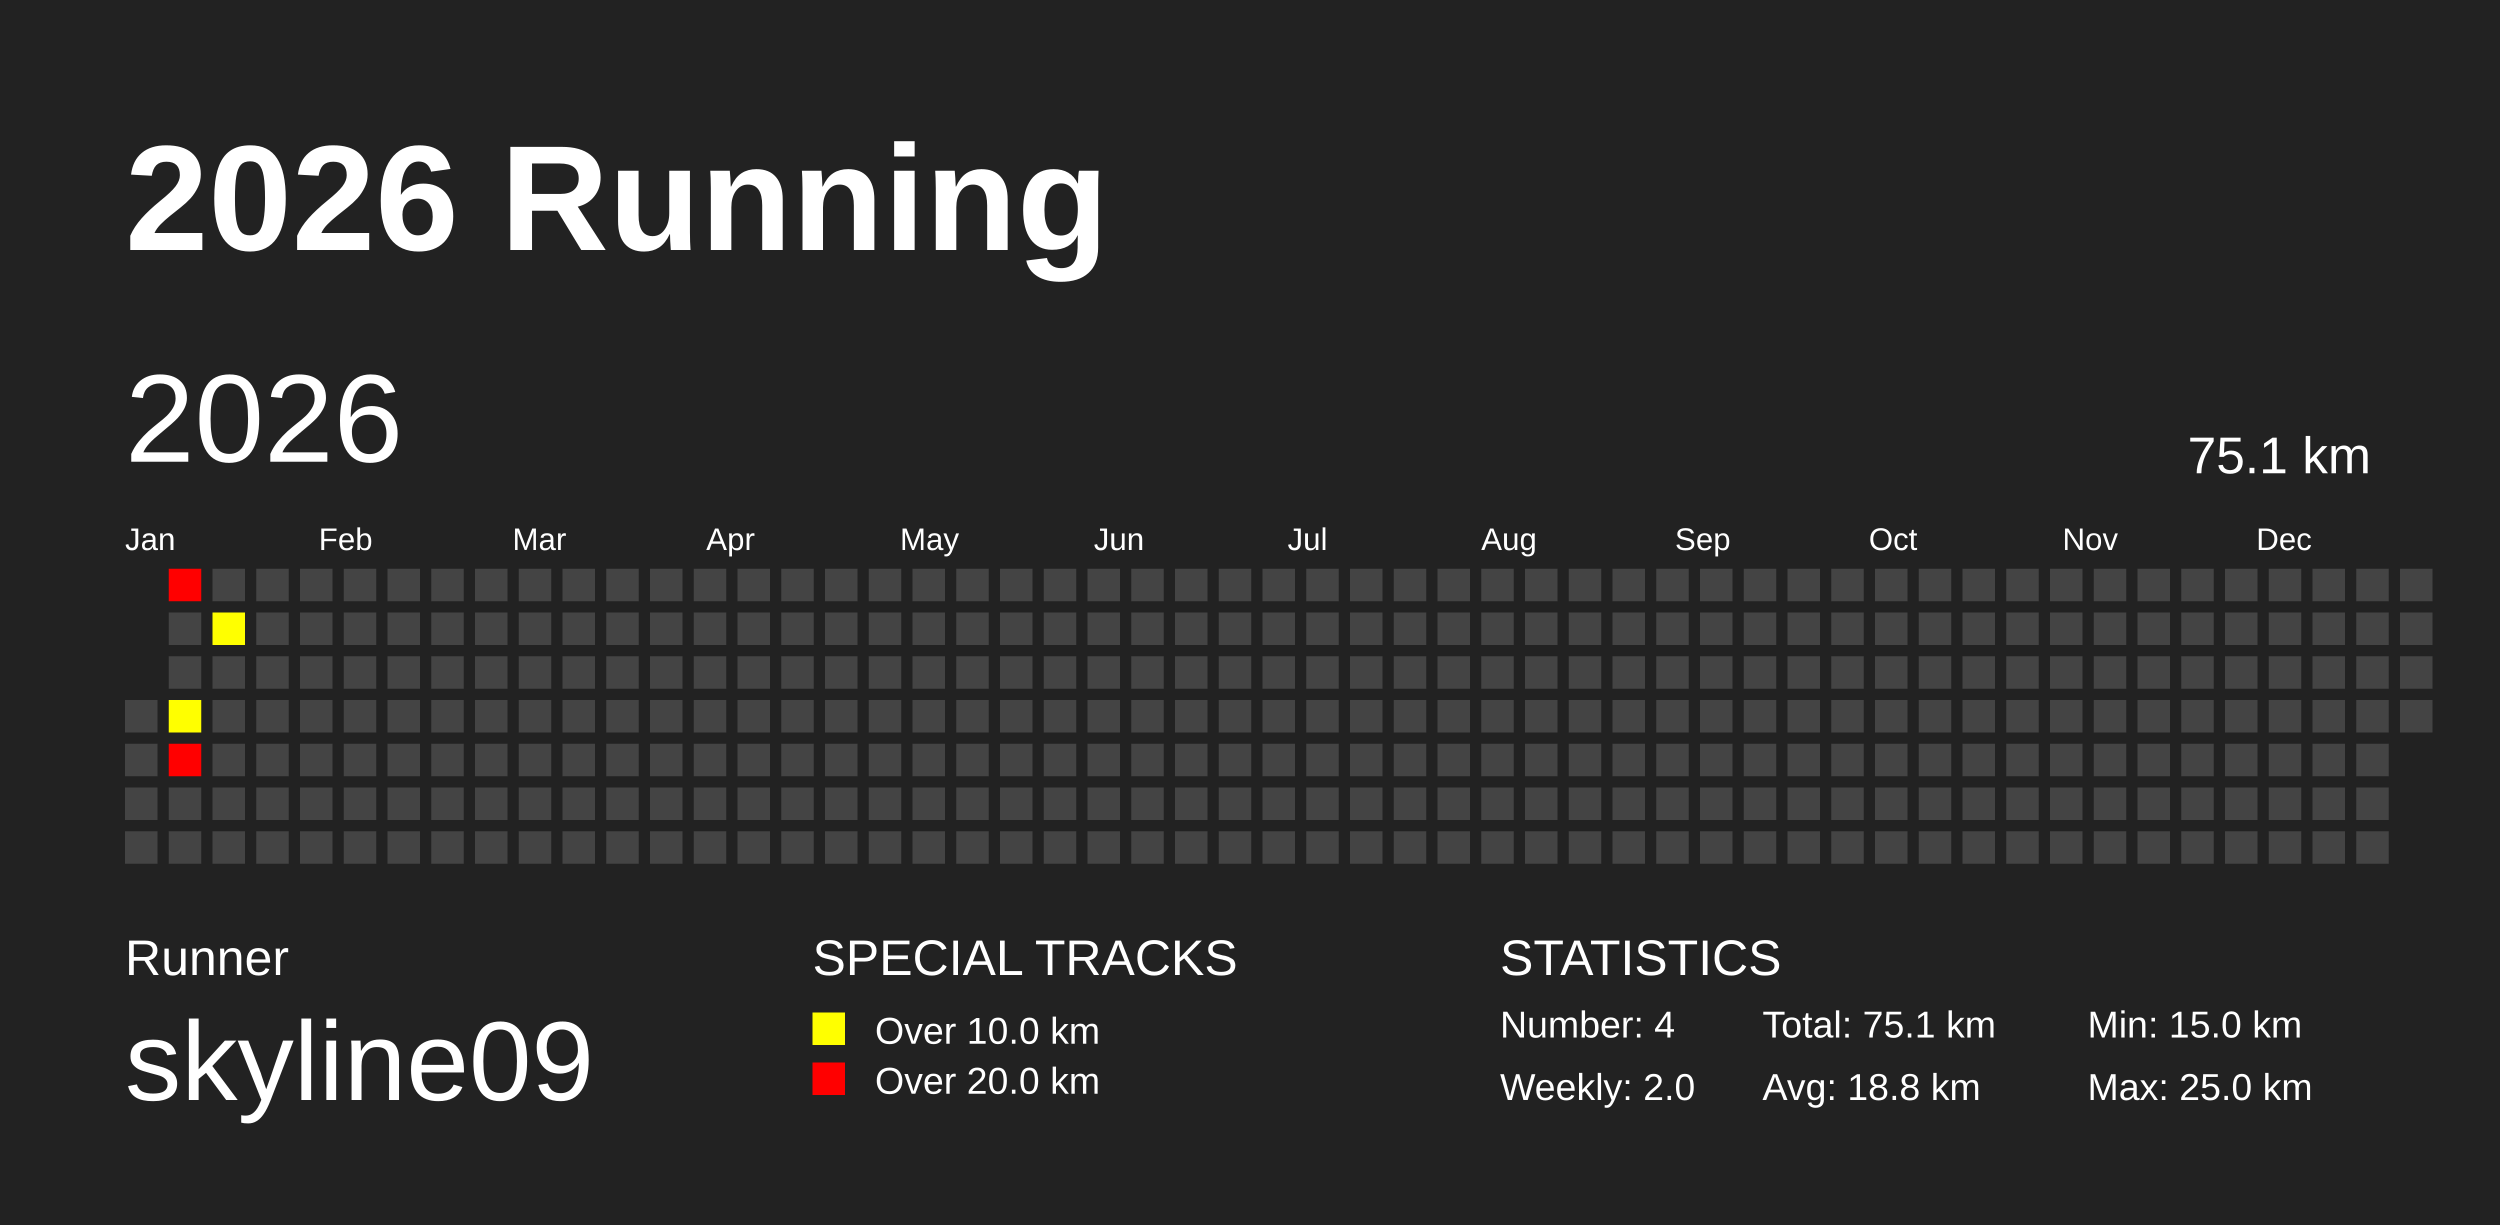
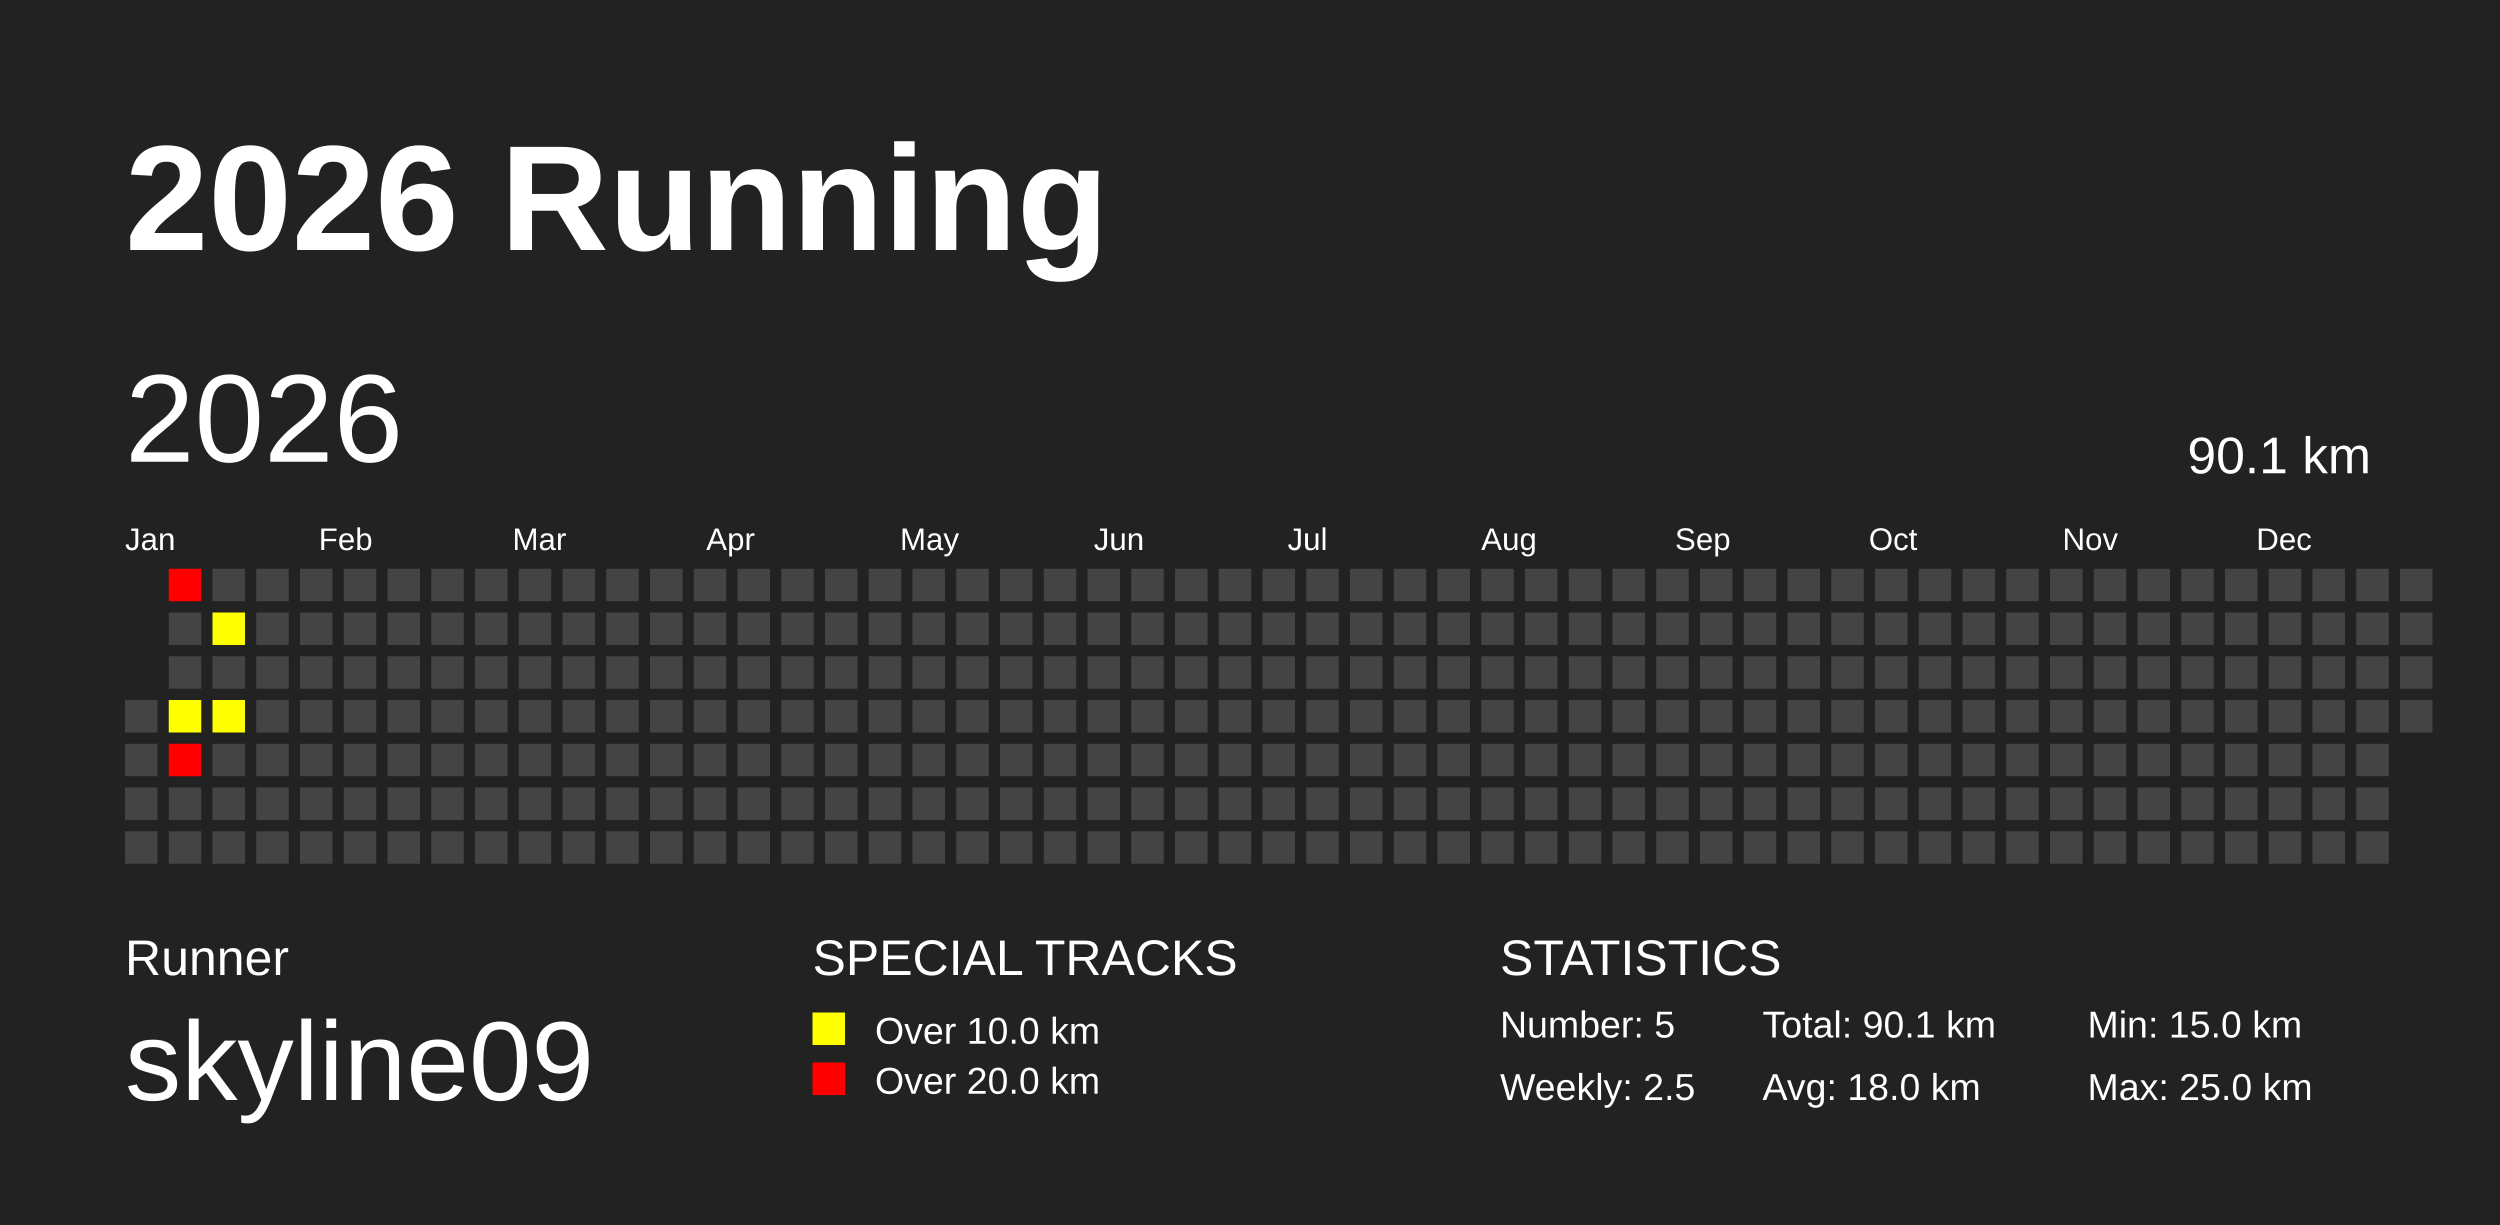
<svg xmlns="http://www.w3.org/2000/svg" baseProfile="full" height="98mm" version="1.1" viewBox="0,0,200,98" width="200mm">
  <defs />
  <rect fill="#222222" height="98" width="200" x="0" y="0" />
  <text fill="#FFFFFF" style="font-size:12px; font-family:Arial; font-weight:bold;" x="10" y="20">2026 Running</text>
  <text fill="#FFFFFF" style="font-size:4px; font-family:Arial" x="10" y="78">Runner</text>
  <text fill="#FFFFFF" style="font-size:9px; font-family:Arial" x="10" y="88">skyline09</text>
  <text fill="#FFFFFF" style="font-size:4px; font-family:Arial" x="65" y="78">SPECIAL TRACKS</text>
  <rect fill="yellow" height="2.6" width="2.6" x="65" y="81" />
  <text fill="#FFFFFF" style="font-size:3px; font-family:Arial" x="70" y="83.5">Over 10.0 km</text>
  <rect fill="red" height="2.6" width="2.6" x="65" y="85" />
  <text fill="#FFFFFF" style="font-size:3px; font-family:Arial" x="70" y="87.5">Over 20.0 km</text>
  <text fill="#FFFFFF" style="font-size:4px; font-family:Arial" x="120" y="78">STATISTICS</text>
-   <text fill="#FFFFFF" style="font-size:3px; font-family:Arial" x="120" y="83">Number: 4</text>
-   <text fill="#FFFFFF" style="font-size:3px; font-family:Arial" x="120" y="88">Weekly: 2.0</text>
-   <text fill="#FFFFFF" style="font-size:3px; font-family:Arial" x="141" y="83">Total: 75.1 km</text>
-   <text fill="#FFFFFF" style="font-size:3px; font-family:Arial" x="141" y="88">Avg: 18.8 km</text>
+   <text fill="#FFFFFF" style="font-size:3px; font-family:Arial" x="120" y="83">Number: 5</text>
+   <text fill="#FFFFFF" style="font-size:3px; font-family:Arial" x="120" y="88">Weekly: 2.5</text>
+   <text fill="#FFFFFF" style="font-size:3px; font-family:Arial" x="141" y="83">Total: 90.1 km</text>
+   <text fill="#FFFFFF" style="font-size:3px; font-family:Arial" x="141" y="88">Avg: 18.0 km</text>
  <text fill="#FFFFFF" style="font-size:3px; font-family:Arial" x="167" y="83">Min: 15.0 km</text>
  <text fill="#FFFFFF" style="font-size:3px; font-family:Arial" x="167" y="88">Max: 25.0 km</text>
  <text dominant-baseline="hanging" fill="#FFFFFF" style="font-size:10.0px; font-family:Arial;" x="10" y="30">2026</text>
-   <text dominant-baseline="hanging" fill="#FFFFFF" style="font-size:4.125px; font-family:Arial;" x="175" y="35">75.1 km</text>
+   <text dominant-baseline="hanging" fill="#FFFFFF" style="font-size:4.125px; font-family:Arial;" x="175" y="35">90.1 km</text>
  <text fill="#FFFFFF" style="font-size:2.5px; font-family:Arial" x="10.0" y="44">Jan</text>
  <text fill="#FFFFFF" style="font-size:2.5px; font-family:Arial" x="25.5" y="44">Feb</text>
  <text fill="#FFFFFF" style="font-size:2.5px; font-family:Arial" x="41.0" y="44">Mar</text>
  <text fill="#FFFFFF" style="font-size:2.5px; font-family:Arial" x="56.5" y="44">Apr</text>
  <text fill="#FFFFFF" style="font-size:2.5px; font-family:Arial" x="72.0" y="44">May</text>
  <text fill="#FFFFFF" style="font-size:2.5px; font-family:Arial" x="87.5" y="44">Jun</text>
  <text fill="#FFFFFF" style="font-size:2.5px; font-family:Arial" x="103.0" y="44">Jul</text>
  <text fill="#FFFFFF" style="font-size:2.5px; font-family:Arial" x="118.5" y="44">Aug</text>
  <text fill="#FFFFFF" style="font-size:2.5px; font-family:Arial" x="134.0" y="44">Sep</text>
  <text fill="#FFFFFF" style="font-size:2.5px; font-family:Arial" x="149.5" y="44">Oct</text>
  <text fill="#FFFFFF" style="font-size:2.5px; font-family:Arial" x="165.0" y="44">Nov</text>
  <text fill="#FFFFFF" style="font-size:2.5px; font-family:Arial" x="180.5" y="44">Dec</text>
  <rect fill="#444444" height="2.6" width="2.6" x="10.0" y="56.0" />
  <rect fill="#444444" height="2.6" width="2.6" x="10.0" y="59.5" />
  <rect fill="#444444" height="2.6" width="2.6" x="10.0" y="63.0" />
  <rect fill="#444444" height="2.6" width="2.6" x="10.0" y="66.5" />
  <rect fill="red" height="2.6" width="2.6" x="13.5" y="45.5" />
  <rect fill="#444444" height="2.6" width="2.6" x="13.5" y="49.0" />
  <rect fill="#444444" height="2.6" width="2.6" x="13.5" y="52.5" />
  <rect fill="#ffff00" height="2.6" width="2.6" x="13.5" y="56.0" />
  <rect fill="red" height="2.6" width="2.6" x="13.5" y="59.5" />
  <rect fill="#444444" height="2.6" width="2.6" x="13.5" y="63.0" />
  <rect fill="#444444" height="2.6" width="2.6" x="13.5" y="66.5" />
  <rect fill="#444444" height="2.6" width="2.6" x="17.0" y="45.5" />
  <rect fill="#ffff00" height="2.6" width="2.6" x="17.0" y="49.0" />
  <rect fill="#444444" height="2.6" width="2.6" x="17.0" y="52.5" />
-   <rect fill="#444444" height="2.6" width="2.6" x="17.0" y="56.0" />
+   <rect fill="#ffff00" height="2.6" width="2.6" x="17.0" y="56.0" />
  <rect fill="#444444" height="2.6" width="2.6" x="17.0" y="59.5" />
  <rect fill="#444444" height="2.6" width="2.6" x="17.0" y="63.0" />
  <rect fill="#444444" height="2.6" width="2.6" x="17.0" y="66.5" />
  <rect fill="#444444" height="2.6" width="2.6" x="20.5" y="45.5" />
  <rect fill="#444444" height="2.6" width="2.6" x="20.5" y="49.0" />
  <rect fill="#444444" height="2.6" width="2.6" x="20.5" y="52.5" />
  <rect fill="#444444" height="2.6" width="2.6" x="20.5" y="56.0" />
  <rect fill="#444444" height="2.6" width="2.6" x="20.5" y="59.5" />
  <rect fill="#444444" height="2.6" width="2.6" x="20.5" y="63.0" />
  <rect fill="#444444" height="2.6" width="2.6" x="20.5" y="66.5" />
  <rect fill="#444444" height="2.6" width="2.6" x="24.0" y="45.5" />
  <rect fill="#444444" height="2.6" width="2.6" x="24.0" y="49.0" />
  <rect fill="#444444" height="2.6" width="2.6" x="24.0" y="52.5" />
  <rect fill="#444444" height="2.6" width="2.6" x="24.0" y="56.0" />
  <rect fill="#444444" height="2.6" width="2.6" x="24.0" y="59.5" />
  <rect fill="#444444" height="2.6" width="2.6" x="24.0" y="63.0" />
  <rect fill="#444444" height="2.6" width="2.6" x="24.0" y="66.5" />
  <rect fill="#444444" height="2.6" width="2.6" x="27.5" y="45.5" />
  <rect fill="#444444" height="2.6" width="2.6" x="27.5" y="49.0" />
  <rect fill="#444444" height="2.6" width="2.6" x="27.5" y="52.5" />
  <rect fill="#444444" height="2.6" width="2.6" x="27.5" y="56.0" />
  <rect fill="#444444" height="2.6" width="2.6" x="27.5" y="59.5" />
  <rect fill="#444444" height="2.6" width="2.6" x="27.5" y="63.0" />
  <rect fill="#444444" height="2.6" width="2.6" x="27.5" y="66.5" />
  <rect fill="#444444" height="2.6" width="2.6" x="31.0" y="45.5" />
  <rect fill="#444444" height="2.6" width="2.6" x="31.0" y="49.0" />
  <rect fill="#444444" height="2.6" width="2.6" x="31.0" y="52.5" />
  <rect fill="#444444" height="2.6" width="2.6" x="31.0" y="56.0" />
  <rect fill="#444444" height="2.6" width="2.6" x="31.0" y="59.5" />
  <rect fill="#444444" height="2.6" width="2.6" x="31.0" y="63.0" />
  <rect fill="#444444" height="2.6" width="2.6" x="31.0" y="66.5" />
  <rect fill="#444444" height="2.6" width="2.6" x="34.5" y="45.5" />
  <rect fill="#444444" height="2.6" width="2.6" x="34.5" y="49.0" />
  <rect fill="#444444" height="2.6" width="2.6" x="34.5" y="52.5" />
  <rect fill="#444444" height="2.6" width="2.6" x="34.5" y="56.0" />
  <rect fill="#444444" height="2.6" width="2.6" x="34.5" y="59.5" />
  <rect fill="#444444" height="2.6" width="2.6" x="34.5" y="63.0" />
  <rect fill="#444444" height="2.6" width="2.6" x="34.5" y="66.5" />
  <rect fill="#444444" height="2.6" width="2.6" x="38.0" y="45.5" />
  <rect fill="#444444" height="2.6" width="2.6" x="38.0" y="49.0" />
  <rect fill="#444444" height="2.6" width="2.6" x="38.0" y="52.5" />
  <rect fill="#444444" height="2.6" width="2.6" x="38.0" y="56.0" />
  <rect fill="#444444" height="2.6" width="2.6" x="38.0" y="59.5" />
  <rect fill="#444444" height="2.6" width="2.6" x="38.0" y="63.0" />
  <rect fill="#444444" height="2.6" width="2.6" x="38.0" y="66.5" />
  <rect fill="#444444" height="2.6" width="2.6" x="41.5" y="45.5" />
  <rect fill="#444444" height="2.6" width="2.6" x="41.5" y="49.0" />
  <rect fill="#444444" height="2.6" width="2.6" x="41.5" y="52.5" />
  <rect fill="#444444" height="2.6" width="2.6" x="41.5" y="56.0" />
  <rect fill="#444444" height="2.6" width="2.6" x="41.5" y="59.5" />
  <rect fill="#444444" height="2.6" width="2.6" x="41.5" y="63.0" />
  <rect fill="#444444" height="2.6" width="2.6" x="41.5" y="66.5" />
  <rect fill="#444444" height="2.6" width="2.6" x="45.0" y="45.5" />
  <rect fill="#444444" height="2.6" width="2.6" x="45.0" y="49.0" />
  <rect fill="#444444" height="2.6" width="2.6" x="45.0" y="52.5" />
  <rect fill="#444444" height="2.6" width="2.6" x="45.0" y="56.0" />
  <rect fill="#444444" height="2.6" width="2.6" x="45.0" y="59.5" />
  <rect fill="#444444" height="2.6" width="2.6" x="45.0" y="63.0" />
  <rect fill="#444444" height="2.6" width="2.6" x="45.0" y="66.5" />
  <rect fill="#444444" height="2.6" width="2.6" x="48.5" y="45.5" />
  <rect fill="#444444" height="2.6" width="2.6" x="48.5" y="49.0" />
  <rect fill="#444444" height="2.6" width="2.6" x="48.5" y="52.5" />
  <rect fill="#444444" height="2.6" width="2.6" x="48.5" y="56.0" />
  <rect fill="#444444" height="2.6" width="2.6" x="48.5" y="59.5" />
  <rect fill="#444444" height="2.6" width="2.6" x="48.5" y="63.0" />
  <rect fill="#444444" height="2.6" width="2.6" x="48.5" y="66.5" />
  <rect fill="#444444" height="2.6" width="2.6" x="52.0" y="45.5" />
  <rect fill="#444444" height="2.6" width="2.6" x="52.0" y="49.0" />
  <rect fill="#444444" height="2.6" width="2.6" x="52.0" y="52.5" />
  <rect fill="#444444" height="2.6" width="2.6" x="52.0" y="56.0" />
  <rect fill="#444444" height="2.6" width="2.6" x="52.0" y="59.5" />
  <rect fill="#444444" height="2.6" width="2.6" x="52.0" y="63.0" />
  <rect fill="#444444" height="2.6" width="2.6" x="52.0" y="66.5" />
  <rect fill="#444444" height="2.6" width="2.6" x="55.5" y="45.5" />
  <rect fill="#444444" height="2.6" width="2.6" x="55.5" y="49.0" />
  <rect fill="#444444" height="2.6" width="2.6" x="55.5" y="52.5" />
  <rect fill="#444444" height="2.6" width="2.6" x="55.5" y="56.0" />
  <rect fill="#444444" height="2.6" width="2.6" x="55.5" y="59.5" />
  <rect fill="#444444" height="2.6" width="2.6" x="55.5" y="63.0" />
  <rect fill="#444444" height="2.6" width="2.6" x="55.5" y="66.5" />
  <rect fill="#444444" height="2.6" width="2.6" x="59.0" y="45.5" />
  <rect fill="#444444" height="2.6" width="2.6" x="59.0" y="49.0" />
  <rect fill="#444444" height="2.6" width="2.6" x="59.0" y="52.5" />
  <rect fill="#444444" height="2.6" width="2.6" x="59.0" y="56.0" />
  <rect fill="#444444" height="2.6" width="2.6" x="59.0" y="59.5" />
  <rect fill="#444444" height="2.6" width="2.6" x="59.0" y="63.0" />
  <rect fill="#444444" height="2.6" width="2.6" x="59.0" y="66.5" />
  <rect fill="#444444" height="2.6" width="2.6" x="62.5" y="45.5" />
  <rect fill="#444444" height="2.6" width="2.6" x="62.5" y="49.0" />
  <rect fill="#444444" height="2.6" width="2.6" x="62.5" y="52.5" />
  <rect fill="#444444" height="2.6" width="2.6" x="62.5" y="56.0" />
  <rect fill="#444444" height="2.6" width="2.6" x="62.5" y="59.5" />
  <rect fill="#444444" height="2.6" width="2.6" x="62.5" y="63.0" />
  <rect fill="#444444" height="2.6" width="2.6" x="62.5" y="66.5" />
  <rect fill="#444444" height="2.6" width="2.6" x="66.0" y="45.5" />
  <rect fill="#444444" height="2.6" width="2.6" x="66.0" y="49.0" />
  <rect fill="#444444" height="2.6" width="2.6" x="66.0" y="52.5" />
  <rect fill="#444444" height="2.6" width="2.6" x="66.0" y="56.0" />
  <rect fill="#444444" height="2.6" width="2.6" x="66.0" y="59.5" />
  <rect fill="#444444" height="2.6" width="2.6" x="66.0" y="63.0" />
  <rect fill="#444444" height="2.6" width="2.6" x="66.0" y="66.5" />
  <rect fill="#444444" height="2.6" width="2.6" x="69.5" y="45.5" />
  <rect fill="#444444" height="2.6" width="2.6" x="69.5" y="49.0" />
  <rect fill="#444444" height="2.6" width="2.6" x="69.5" y="52.5" />
  <rect fill="#444444" height="2.6" width="2.6" x="69.5" y="56.0" />
  <rect fill="#444444" height="2.6" width="2.6" x="69.5" y="59.5" />
  <rect fill="#444444" height="2.6" width="2.6" x="69.5" y="63.0" />
  <rect fill="#444444" height="2.6" width="2.6" x="69.5" y="66.5" />
  <rect fill="#444444" height="2.6" width="2.6" x="73.0" y="45.5" />
  <rect fill="#444444" height="2.6" width="2.6" x="73.0" y="49.0" />
  <rect fill="#444444" height="2.6" width="2.6" x="73.0" y="52.5" />
  <rect fill="#444444" height="2.6" width="2.6" x="73.0" y="56.0" />
  <rect fill="#444444" height="2.6" width="2.6" x="73.0" y="59.5" />
  <rect fill="#444444" height="2.6" width="2.6" x="73.0" y="63.0" />
  <rect fill="#444444" height="2.6" width="2.6" x="73.0" y="66.5" />
  <rect fill="#444444" height="2.6" width="2.6" x="76.5" y="45.5" />
  <rect fill="#444444" height="2.6" width="2.6" x="76.5" y="49.0" />
  <rect fill="#444444" height="2.6" width="2.6" x="76.5" y="52.5" />
  <rect fill="#444444" height="2.6" width="2.6" x="76.5" y="56.0" />
  <rect fill="#444444" height="2.6" width="2.6" x="76.5" y="59.5" />
  <rect fill="#444444" height="2.6" width="2.6" x="76.5" y="63.0" />
  <rect fill="#444444" height="2.6" width="2.6" x="76.5" y="66.5" />
  <rect fill="#444444" height="2.6" width="2.6" x="80.0" y="45.5" />
  <rect fill="#444444" height="2.6" width="2.6" x="80.0" y="49.0" />
  <rect fill="#444444" height="2.6" width="2.6" x="80.0" y="52.5" />
  <rect fill="#444444" height="2.6" width="2.6" x="80.0" y="56.0" />
  <rect fill="#444444" height="2.6" width="2.6" x="80.0" y="59.5" />
  <rect fill="#444444" height="2.6" width="2.6" x="80.0" y="63.0" />
  <rect fill="#444444" height="2.6" width="2.6" x="80.0" y="66.5" />
  <rect fill="#444444" height="2.6" width="2.6" x="83.5" y="45.5" />
  <rect fill="#444444" height="2.6" width="2.6" x="83.5" y="49.0" />
  <rect fill="#444444" height="2.6" width="2.6" x="83.5" y="52.5" />
  <rect fill="#444444" height="2.6" width="2.6" x="83.5" y="56.0" />
  <rect fill="#444444" height="2.6" width="2.6" x="83.5" y="59.5" />
  <rect fill="#444444" height="2.6" width="2.6" x="83.5" y="63.0" />
  <rect fill="#444444" height="2.6" width="2.6" x="83.5" y="66.5" />
  <rect fill="#444444" height="2.6" width="2.6" x="87.0" y="45.5" />
  <rect fill="#444444" height="2.6" width="2.6" x="87.0" y="49.0" />
  <rect fill="#444444" height="2.6" width="2.6" x="87.0" y="52.5" />
  <rect fill="#444444" height="2.6" width="2.6" x="87.0" y="56.0" />
  <rect fill="#444444" height="2.6" width="2.6" x="87.0" y="59.5" />
  <rect fill="#444444" height="2.6" width="2.6" x="87.0" y="63.0" />
  <rect fill="#444444" height="2.6" width="2.6" x="87.0" y="66.5" />
  <rect fill="#444444" height="2.6" width="2.6" x="90.5" y="45.5" />
  <rect fill="#444444" height="2.6" width="2.6" x="90.5" y="49.0" />
  <rect fill="#444444" height="2.6" width="2.6" x="90.5" y="52.5" />
  <rect fill="#444444" height="2.6" width="2.6" x="90.5" y="56.0" />
  <rect fill="#444444" height="2.6" width="2.6" x="90.5" y="59.5" />
  <rect fill="#444444" height="2.6" width="2.6" x="90.5" y="63.0" />
  <rect fill="#444444" height="2.6" width="2.6" x="90.5" y="66.5" />
  <rect fill="#444444" height="2.6" width="2.6" x="94.0" y="45.5" />
  <rect fill="#444444" height="2.6" width="2.6" x="94.0" y="49.0" />
  <rect fill="#444444" height="2.6" width="2.6" x="94.0" y="52.5" />
  <rect fill="#444444" height="2.6" width="2.6" x="94.0" y="56.0" />
  <rect fill="#444444" height="2.6" width="2.6" x="94.0" y="59.5" />
  <rect fill="#444444" height="2.6" width="2.6" x="94.0" y="63.0" />
  <rect fill="#444444" height="2.6" width="2.6" x="94.0" y="66.5" />
  <rect fill="#444444" height="2.6" width="2.6" x="97.5" y="45.5" />
  <rect fill="#444444" height="2.6" width="2.6" x="97.5" y="49.0" />
  <rect fill="#444444" height="2.6" width="2.6" x="97.5" y="52.5" />
  <rect fill="#444444" height="2.6" width="2.6" x="97.5" y="56.0" />
  <rect fill="#444444" height="2.6" width="2.6" x="97.5" y="59.5" />
  <rect fill="#444444" height="2.6" width="2.6" x="97.5" y="63.0" />
  <rect fill="#444444" height="2.6" width="2.6" x="97.5" y="66.5" />
  <rect fill="#444444" height="2.6" width="2.6" x="101.0" y="45.5" />
  <rect fill="#444444" height="2.6" width="2.6" x="101.0" y="49.0" />
  <rect fill="#444444" height="2.6" width="2.6" x="101.0" y="52.5" />
  <rect fill="#444444" height="2.6" width="2.6" x="101.0" y="56.0" />
  <rect fill="#444444" height="2.6" width="2.6" x="101.0" y="59.5" />
  <rect fill="#444444" height="2.6" width="2.6" x="101.0" y="63.0" />
  <rect fill="#444444" height="2.6" width="2.6" x="101.0" y="66.5" />
  <rect fill="#444444" height="2.6" width="2.6" x="104.5" y="45.5" />
  <rect fill="#444444" height="2.6" width="2.6" x="104.5" y="49.0" />
  <rect fill="#444444" height="2.6" width="2.6" x="104.5" y="52.5" />
  <rect fill="#444444" height="2.6" width="2.6" x="104.5" y="56.0" />
  <rect fill="#444444" height="2.6" width="2.6" x="104.5" y="59.5" />
  <rect fill="#444444" height="2.6" width="2.6" x="104.5" y="63.0" />
  <rect fill="#444444" height="2.6" width="2.6" x="104.5" y="66.5" />
  <rect fill="#444444" height="2.6" width="2.6" x="108.0" y="45.5" />
  <rect fill="#444444" height="2.6" width="2.6" x="108.0" y="49.0" />
  <rect fill="#444444" height="2.6" width="2.6" x="108.0" y="52.5" />
  <rect fill="#444444" height="2.6" width="2.6" x="108.0" y="56.0" />
  <rect fill="#444444" height="2.6" width="2.6" x="108.0" y="59.5" />
  <rect fill="#444444" height="2.6" width="2.6" x="108.0" y="63.0" />
  <rect fill="#444444" height="2.6" width="2.6" x="108.0" y="66.5" />
  <rect fill="#444444" height="2.6" width="2.6" x="111.5" y="45.5" />
  <rect fill="#444444" height="2.6" width="2.6" x="111.5" y="49.0" />
  <rect fill="#444444" height="2.6" width="2.6" x="111.5" y="52.5" />
  <rect fill="#444444" height="2.6" width="2.6" x="111.5" y="56.0" />
  <rect fill="#444444" height="2.6" width="2.6" x="111.5" y="59.5" />
  <rect fill="#444444" height="2.6" width="2.6" x="111.5" y="63.0" />
  <rect fill="#444444" height="2.6" width="2.6" x="111.5" y="66.5" />
  <rect fill="#444444" height="2.6" width="2.6" x="115.0" y="45.5" />
  <rect fill="#444444" height="2.6" width="2.6" x="115.0" y="49.0" />
  <rect fill="#444444" height="2.6" width="2.6" x="115.0" y="52.5" />
  <rect fill="#444444" height="2.6" width="2.6" x="115.0" y="56.0" />
  <rect fill="#444444" height="2.6" width="2.6" x="115.0" y="59.5" />
  <rect fill="#444444" height="2.6" width="2.6" x="115.0" y="63.0" />
  <rect fill="#444444" height="2.6" width="2.6" x="115.0" y="66.5" />
  <rect fill="#444444" height="2.6" width="2.6" x="118.5" y="45.5" />
  <rect fill="#444444" height="2.6" width="2.6" x="118.5" y="49.0" />
  <rect fill="#444444" height="2.6" width="2.6" x="118.5" y="52.5" />
  <rect fill="#444444" height="2.6" width="2.6" x="118.5" y="56.0" />
  <rect fill="#444444" height="2.6" width="2.6" x="118.5" y="59.5" />
  <rect fill="#444444" height="2.6" width="2.6" x="118.5" y="63.0" />
  <rect fill="#444444" height="2.6" width="2.6" x="118.5" y="66.5" />
  <rect fill="#444444" height="2.6" width="2.6" x="122.0" y="45.5" />
  <rect fill="#444444" height="2.6" width="2.6" x="122.0" y="49.0" />
  <rect fill="#444444" height="2.6" width="2.6" x="122.0" y="52.5" />
  <rect fill="#444444" height="2.6" width="2.6" x="122.0" y="56.0" />
  <rect fill="#444444" height="2.6" width="2.6" x="122.0" y="59.5" />
  <rect fill="#444444" height="2.6" width="2.6" x="122.0" y="63.0" />
  <rect fill="#444444" height="2.6" width="2.6" x="122.0" y="66.5" />
  <rect fill="#444444" height="2.6" width="2.6" x="125.5" y="45.5" />
  <rect fill="#444444" height="2.6" width="2.6" x="125.5" y="49.0" />
  <rect fill="#444444" height="2.6" width="2.6" x="125.5" y="52.5" />
  <rect fill="#444444" height="2.6" width="2.6" x="125.5" y="56.0" />
  <rect fill="#444444" height="2.6" width="2.6" x="125.5" y="59.5" />
  <rect fill="#444444" height="2.6" width="2.6" x="125.5" y="63.0" />
  <rect fill="#444444" height="2.6" width="2.6" x="125.5" y="66.5" />
  <rect fill="#444444" height="2.6" width="2.6" x="129.0" y="45.5" />
  <rect fill="#444444" height="2.6" width="2.6" x="129.0" y="49.0" />
  <rect fill="#444444" height="2.6" width="2.6" x="129.0" y="52.5" />
  <rect fill="#444444" height="2.6" width="2.6" x="129.0" y="56.0" />
  <rect fill="#444444" height="2.6" width="2.6" x="129.0" y="59.5" />
  <rect fill="#444444" height="2.6" width="2.6" x="129.0" y="63.0" />
  <rect fill="#444444" height="2.6" width="2.6" x="129.0" y="66.5" />
  <rect fill="#444444" height="2.6" width="2.6" x="132.5" y="45.5" />
  <rect fill="#444444" height="2.6" width="2.6" x="132.5" y="49.0" />
  <rect fill="#444444" height="2.6" width="2.6" x="132.5" y="52.5" />
  <rect fill="#444444" height="2.6" width="2.6" x="132.5" y="56.0" />
  <rect fill="#444444" height="2.6" width="2.6" x="132.5" y="59.5" />
  <rect fill="#444444" height="2.6" width="2.6" x="132.5" y="63.0" />
  <rect fill="#444444" height="2.6" width="2.6" x="132.5" y="66.5" />
  <rect fill="#444444" height="2.6" width="2.6" x="136.0" y="45.5" />
  <rect fill="#444444" height="2.6" width="2.6" x="136.0" y="49.0" />
  <rect fill="#444444" height="2.6" width="2.6" x="136.0" y="52.5" />
  <rect fill="#444444" height="2.6" width="2.6" x="136.0" y="56.0" />
  <rect fill="#444444" height="2.6" width="2.6" x="136.0" y="59.5" />
  <rect fill="#444444" height="2.6" width="2.6" x="136.0" y="63.0" />
  <rect fill="#444444" height="2.6" width="2.6" x="136.0" y="66.5" />
  <rect fill="#444444" height="2.6" width="2.6" x="139.5" y="45.5" />
  <rect fill="#444444" height="2.6" width="2.6" x="139.5" y="49.0" />
  <rect fill="#444444" height="2.6" width="2.6" x="139.5" y="52.5" />
  <rect fill="#444444" height="2.6" width="2.6" x="139.5" y="56.0" />
  <rect fill="#444444" height="2.6" width="2.6" x="139.5" y="59.5" />
  <rect fill="#444444" height="2.6" width="2.6" x="139.5" y="63.0" />
  <rect fill="#444444" height="2.6" width="2.6" x="139.5" y="66.5" />
  <rect fill="#444444" height="2.6" width="2.6" x="143.0" y="45.5" />
  <rect fill="#444444" height="2.6" width="2.6" x="143.0" y="49.0" />
  <rect fill="#444444" height="2.6" width="2.6" x="143.0" y="52.5" />
  <rect fill="#444444" height="2.6" width="2.6" x="143.0" y="56.0" />
  <rect fill="#444444" height="2.6" width="2.6" x="143.0" y="59.5" />
  <rect fill="#444444" height="2.6" width="2.6" x="143.0" y="63.0" />
  <rect fill="#444444" height="2.6" width="2.6" x="143.0" y="66.5" />
  <rect fill="#444444" height="2.6" width="2.6" x="146.5" y="45.5" />
  <rect fill="#444444" height="2.6" width="2.6" x="146.5" y="49.0" />
  <rect fill="#444444" height="2.6" width="2.6" x="146.5" y="52.5" />
  <rect fill="#444444" height="2.6" width="2.6" x="146.5" y="56.0" />
  <rect fill="#444444" height="2.6" width="2.6" x="146.5" y="59.5" />
  <rect fill="#444444" height="2.6" width="2.6" x="146.5" y="63.0" />
  <rect fill="#444444" height="2.6" width="2.6" x="146.5" y="66.5" />
  <rect fill="#444444" height="2.6" width="2.6" x="150.0" y="45.5" />
  <rect fill="#444444" height="2.6" width="2.6" x="150.0" y="49.0" />
  <rect fill="#444444" height="2.6" width="2.6" x="150.0" y="52.5" />
  <rect fill="#444444" height="2.6" width="2.6" x="150.0" y="56.0" />
  <rect fill="#444444" height="2.6" width="2.6" x="150.0" y="59.5" />
  <rect fill="#444444" height="2.6" width="2.6" x="150.0" y="63.0" />
  <rect fill="#444444" height="2.6" width="2.6" x="150.0" y="66.5" />
  <rect fill="#444444" height="2.6" width="2.6" x="153.5" y="45.5" />
  <rect fill="#444444" height="2.6" width="2.6" x="153.5" y="49.0" />
  <rect fill="#444444" height="2.6" width="2.6" x="153.5" y="52.5" />
  <rect fill="#444444" height="2.6" width="2.6" x="153.5" y="56.0" />
  <rect fill="#444444" height="2.6" width="2.6" x="153.5" y="59.5" />
  <rect fill="#444444" height="2.6" width="2.6" x="153.5" y="63.0" />
  <rect fill="#444444" height="2.6" width="2.6" x="153.5" y="66.5" />
  <rect fill="#444444" height="2.6" width="2.6" x="157.0" y="45.5" />
  <rect fill="#444444" height="2.6" width="2.6" x="157.0" y="49.0" />
  <rect fill="#444444" height="2.6" width="2.6" x="157.0" y="52.5" />
  <rect fill="#444444" height="2.6" width="2.6" x="157.0" y="56.0" />
  <rect fill="#444444" height="2.6" width="2.6" x="157.0" y="59.5" />
  <rect fill="#444444" height="2.6" width="2.6" x="157.0" y="63.0" />
  <rect fill="#444444" height="2.6" width="2.6" x="157.0" y="66.5" />
  <rect fill="#444444" height="2.6" width="2.6" x="160.5" y="45.5" />
  <rect fill="#444444" height="2.6" width="2.6" x="160.5" y="49.0" />
  <rect fill="#444444" height="2.6" width="2.6" x="160.5" y="52.5" />
  <rect fill="#444444" height="2.6" width="2.6" x="160.5" y="56.0" />
  <rect fill="#444444" height="2.6" width="2.6" x="160.5" y="59.5" />
  <rect fill="#444444" height="2.6" width="2.6" x="160.5" y="63.0" />
  <rect fill="#444444" height="2.6" width="2.6" x="160.5" y="66.5" />
  <rect fill="#444444" height="2.6" width="2.6" x="164.0" y="45.5" />
  <rect fill="#444444" height="2.6" width="2.6" x="164.0" y="49.0" />
  <rect fill="#444444" height="2.6" width="2.6" x="164.0" y="52.5" />
  <rect fill="#444444" height="2.6" width="2.6" x="164.0" y="56.0" />
  <rect fill="#444444" height="2.6" width="2.6" x="164.0" y="59.5" />
  <rect fill="#444444" height="2.6" width="2.6" x="164.0" y="63.0" />
  <rect fill="#444444" height="2.6" width="2.6" x="164.0" y="66.5" />
  <rect fill="#444444" height="2.6" width="2.6" x="167.5" y="45.5" />
  <rect fill="#444444" height="2.6" width="2.6" x="167.5" y="49.0" />
  <rect fill="#444444" height="2.6" width="2.6" x="167.5" y="52.5" />
  <rect fill="#444444" height="2.6" width="2.6" x="167.5" y="56.0" />
  <rect fill="#444444" height="2.6" width="2.6" x="167.5" y="59.5" />
  <rect fill="#444444" height="2.6" width="2.6" x="167.5" y="63.0" />
  <rect fill="#444444" height="2.6" width="2.6" x="167.5" y="66.5" />
  <rect fill="#444444" height="2.6" width="2.6" x="171.0" y="45.5" />
  <rect fill="#444444" height="2.6" width="2.6" x="171.0" y="49.0" />
  <rect fill="#444444" height="2.6" width="2.6" x="171.0" y="52.5" />
  <rect fill="#444444" height="2.6" width="2.6" x="171.0" y="56.0" />
  <rect fill="#444444" height="2.6" width="2.6" x="171.0" y="59.5" />
  <rect fill="#444444" height="2.6" width="2.6" x="171.0" y="63.0" />
  <rect fill="#444444" height="2.6" width="2.6" x="171.0" y="66.5" />
  <rect fill="#444444" height="2.6" width="2.6" x="174.5" y="45.5" />
  <rect fill="#444444" height="2.6" width="2.6" x="174.5" y="49.0" />
  <rect fill="#444444" height="2.6" width="2.6" x="174.5" y="52.5" />
  <rect fill="#444444" height="2.6" width="2.6" x="174.5" y="56.0" />
  <rect fill="#444444" height="2.6" width="2.6" x="174.5" y="59.5" />
  <rect fill="#444444" height="2.6" width="2.6" x="174.5" y="63.0" />
  <rect fill="#444444" height="2.6" width="2.6" x="174.5" y="66.5" />
  <rect fill="#444444" height="2.6" width="2.6" x="178.0" y="45.5" />
  <rect fill="#444444" height="2.6" width="2.6" x="178.0" y="49.0" />
  <rect fill="#444444" height="2.6" width="2.6" x="178.0" y="52.5" />
  <rect fill="#444444" height="2.6" width="2.6" x="178.0" y="56.0" />
  <rect fill="#444444" height="2.6" width="2.6" x="178.0" y="59.5" />
  <rect fill="#444444" height="2.6" width="2.6" x="178.0" y="63.0" />
  <rect fill="#444444" height="2.6" width="2.6" x="178.0" y="66.5" />
  <rect fill="#444444" height="2.6" width="2.6" x="181.5" y="45.5" />
  <rect fill="#444444" height="2.6" width="2.6" x="181.5" y="49.0" />
  <rect fill="#444444" height="2.6" width="2.6" x="181.5" y="52.5" />
  <rect fill="#444444" height="2.6" width="2.6" x="181.5" y="56.0" />
  <rect fill="#444444" height="2.6" width="2.6" x="181.5" y="59.5" />
  <rect fill="#444444" height="2.6" width="2.6" x="181.5" y="63.0" />
  <rect fill="#444444" height="2.6" width="2.6" x="181.5" y="66.5" />
  <rect fill="#444444" height="2.6" width="2.6" x="185.0" y="45.5" />
  <rect fill="#444444" height="2.6" width="2.6" x="185.0" y="49.0" />
  <rect fill="#444444" height="2.6" width="2.6" x="185.0" y="52.5" />
  <rect fill="#444444" height="2.6" width="2.6" x="185.0" y="56.0" />
  <rect fill="#444444" height="2.6" width="2.6" x="185.0" y="59.5" />
  <rect fill="#444444" height="2.6" width="2.6" x="185.0" y="63.0" />
  <rect fill="#444444" height="2.6" width="2.6" x="185.0" y="66.5" />
  <rect fill="#444444" height="2.6" width="2.6" x="188.5" y="45.5" />
  <rect fill="#444444" height="2.6" width="2.6" x="188.5" y="49.0" />
  <rect fill="#444444" height="2.6" width="2.6" x="188.5" y="52.5" />
  <rect fill="#444444" height="2.6" width="2.6" x="188.5" y="56.0" />
  <rect fill="#444444" height="2.6" width="2.6" x="188.5" y="59.5" />
  <rect fill="#444444" height="2.6" width="2.6" x="188.5" y="63.0" />
  <rect fill="#444444" height="2.6" width="2.6" x="188.5" y="66.5" />
  <rect fill="#444444" height="2.6" width="2.6" x="192.0" y="45.5" />
  <rect fill="#444444" height="2.6" width="2.6" x="192.0" y="49.0" />
  <rect fill="#444444" height="2.6" width="2.6" x="192.0" y="52.5" />
  <rect fill="#444444" height="2.6" width="2.6" x="192.0" y="56.0" />
</svg>
